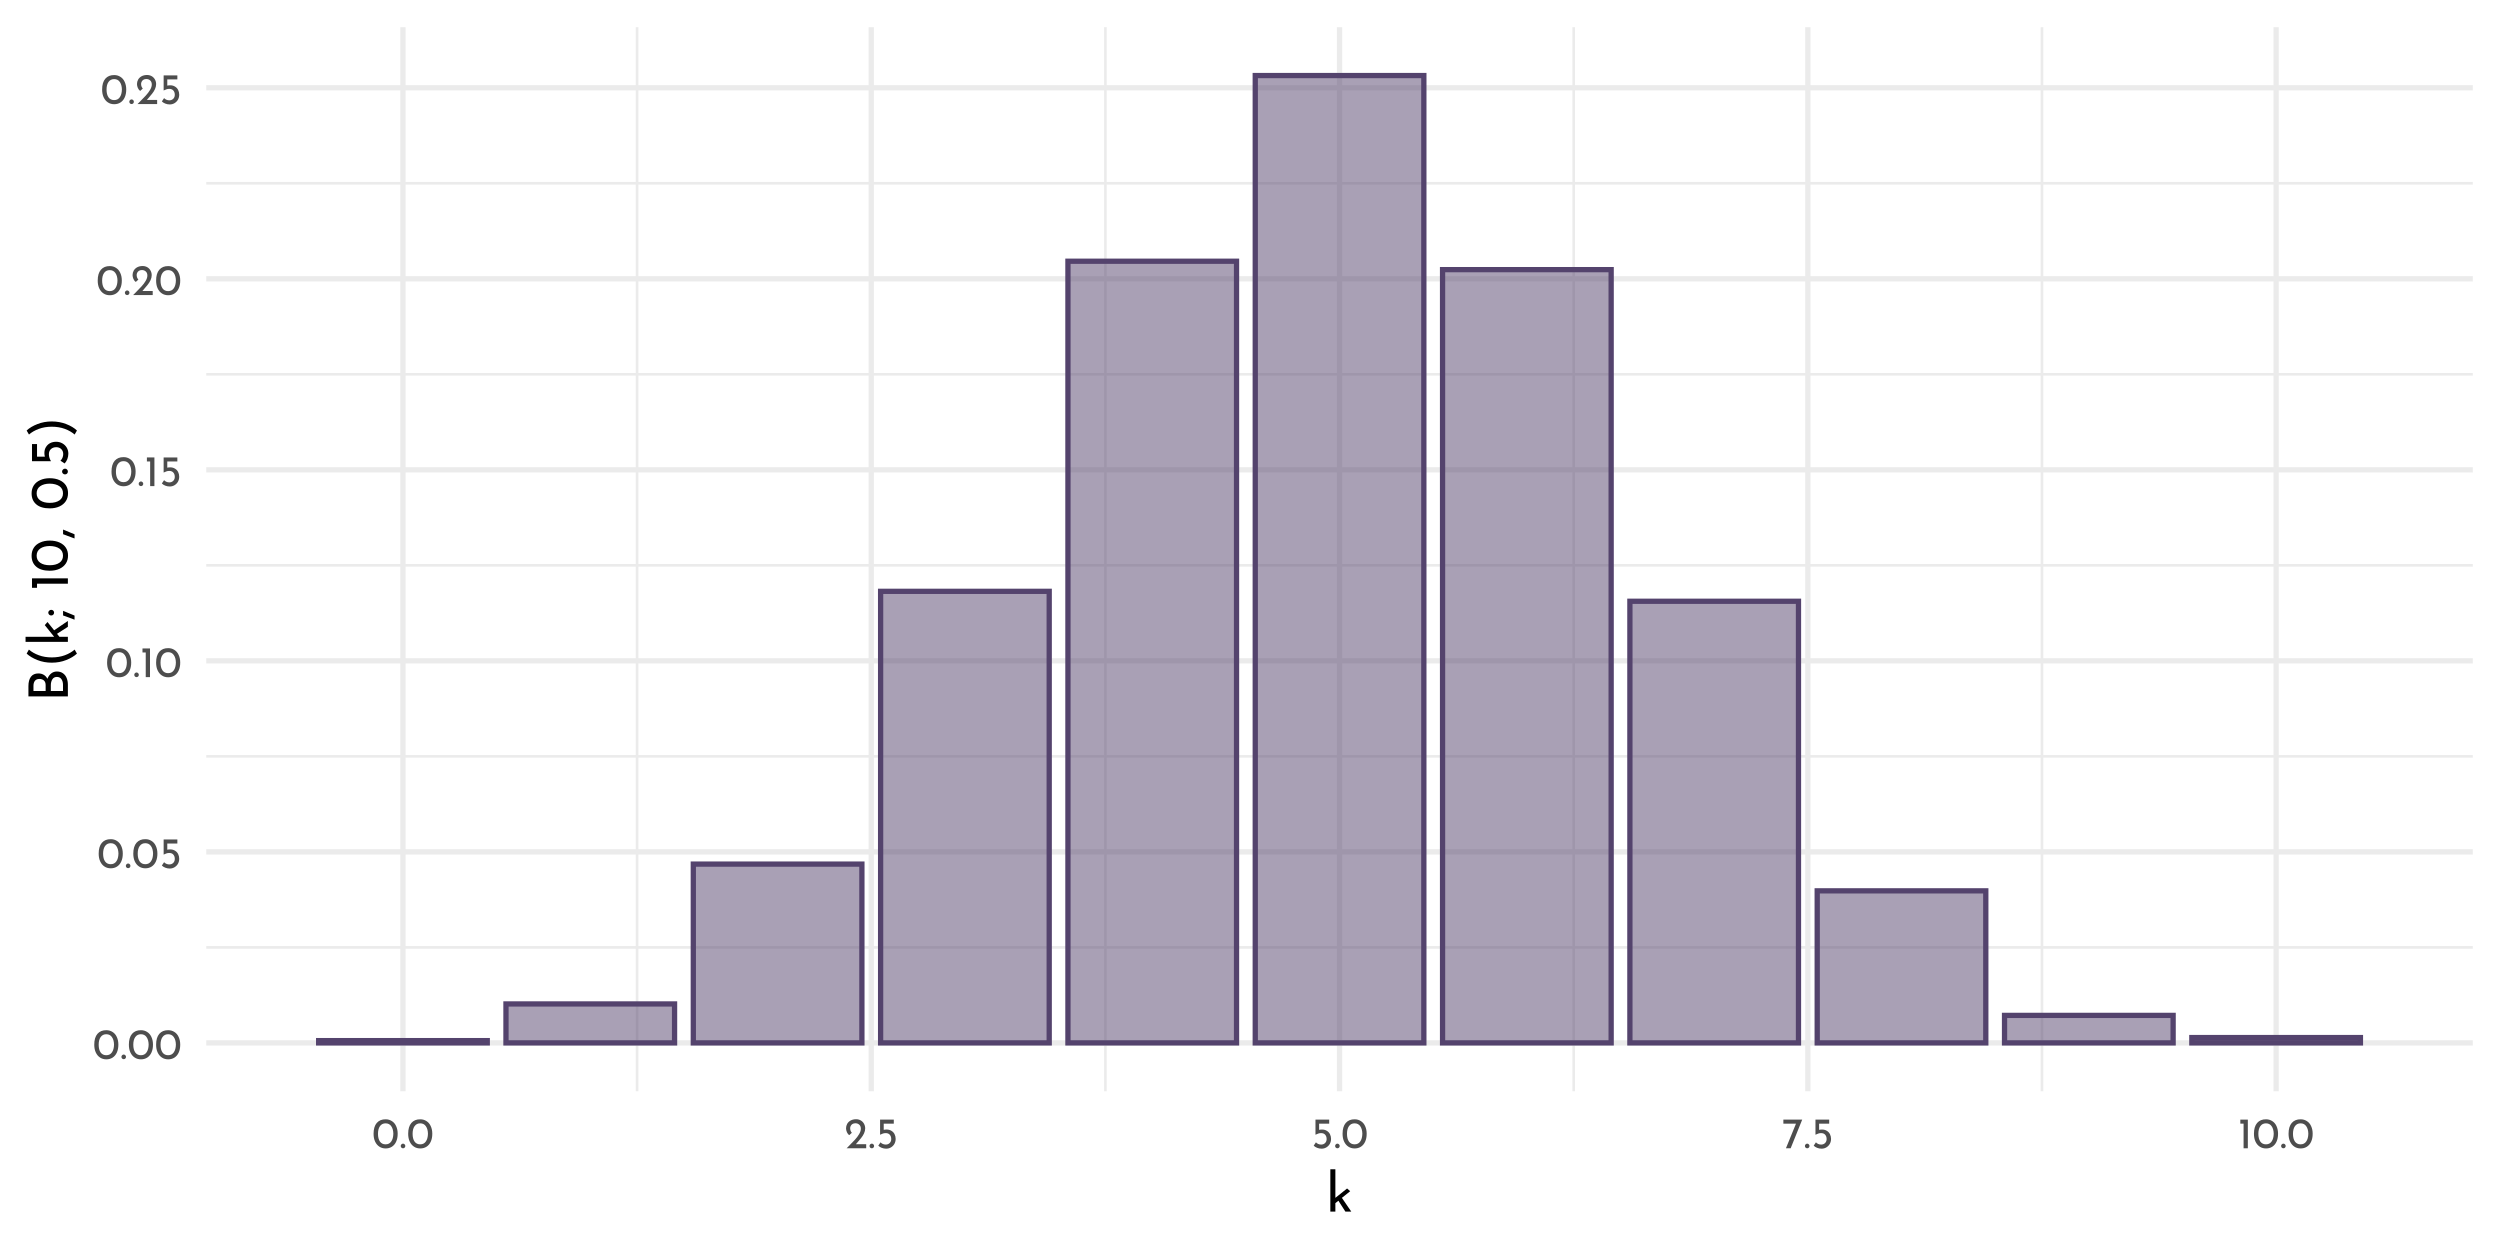
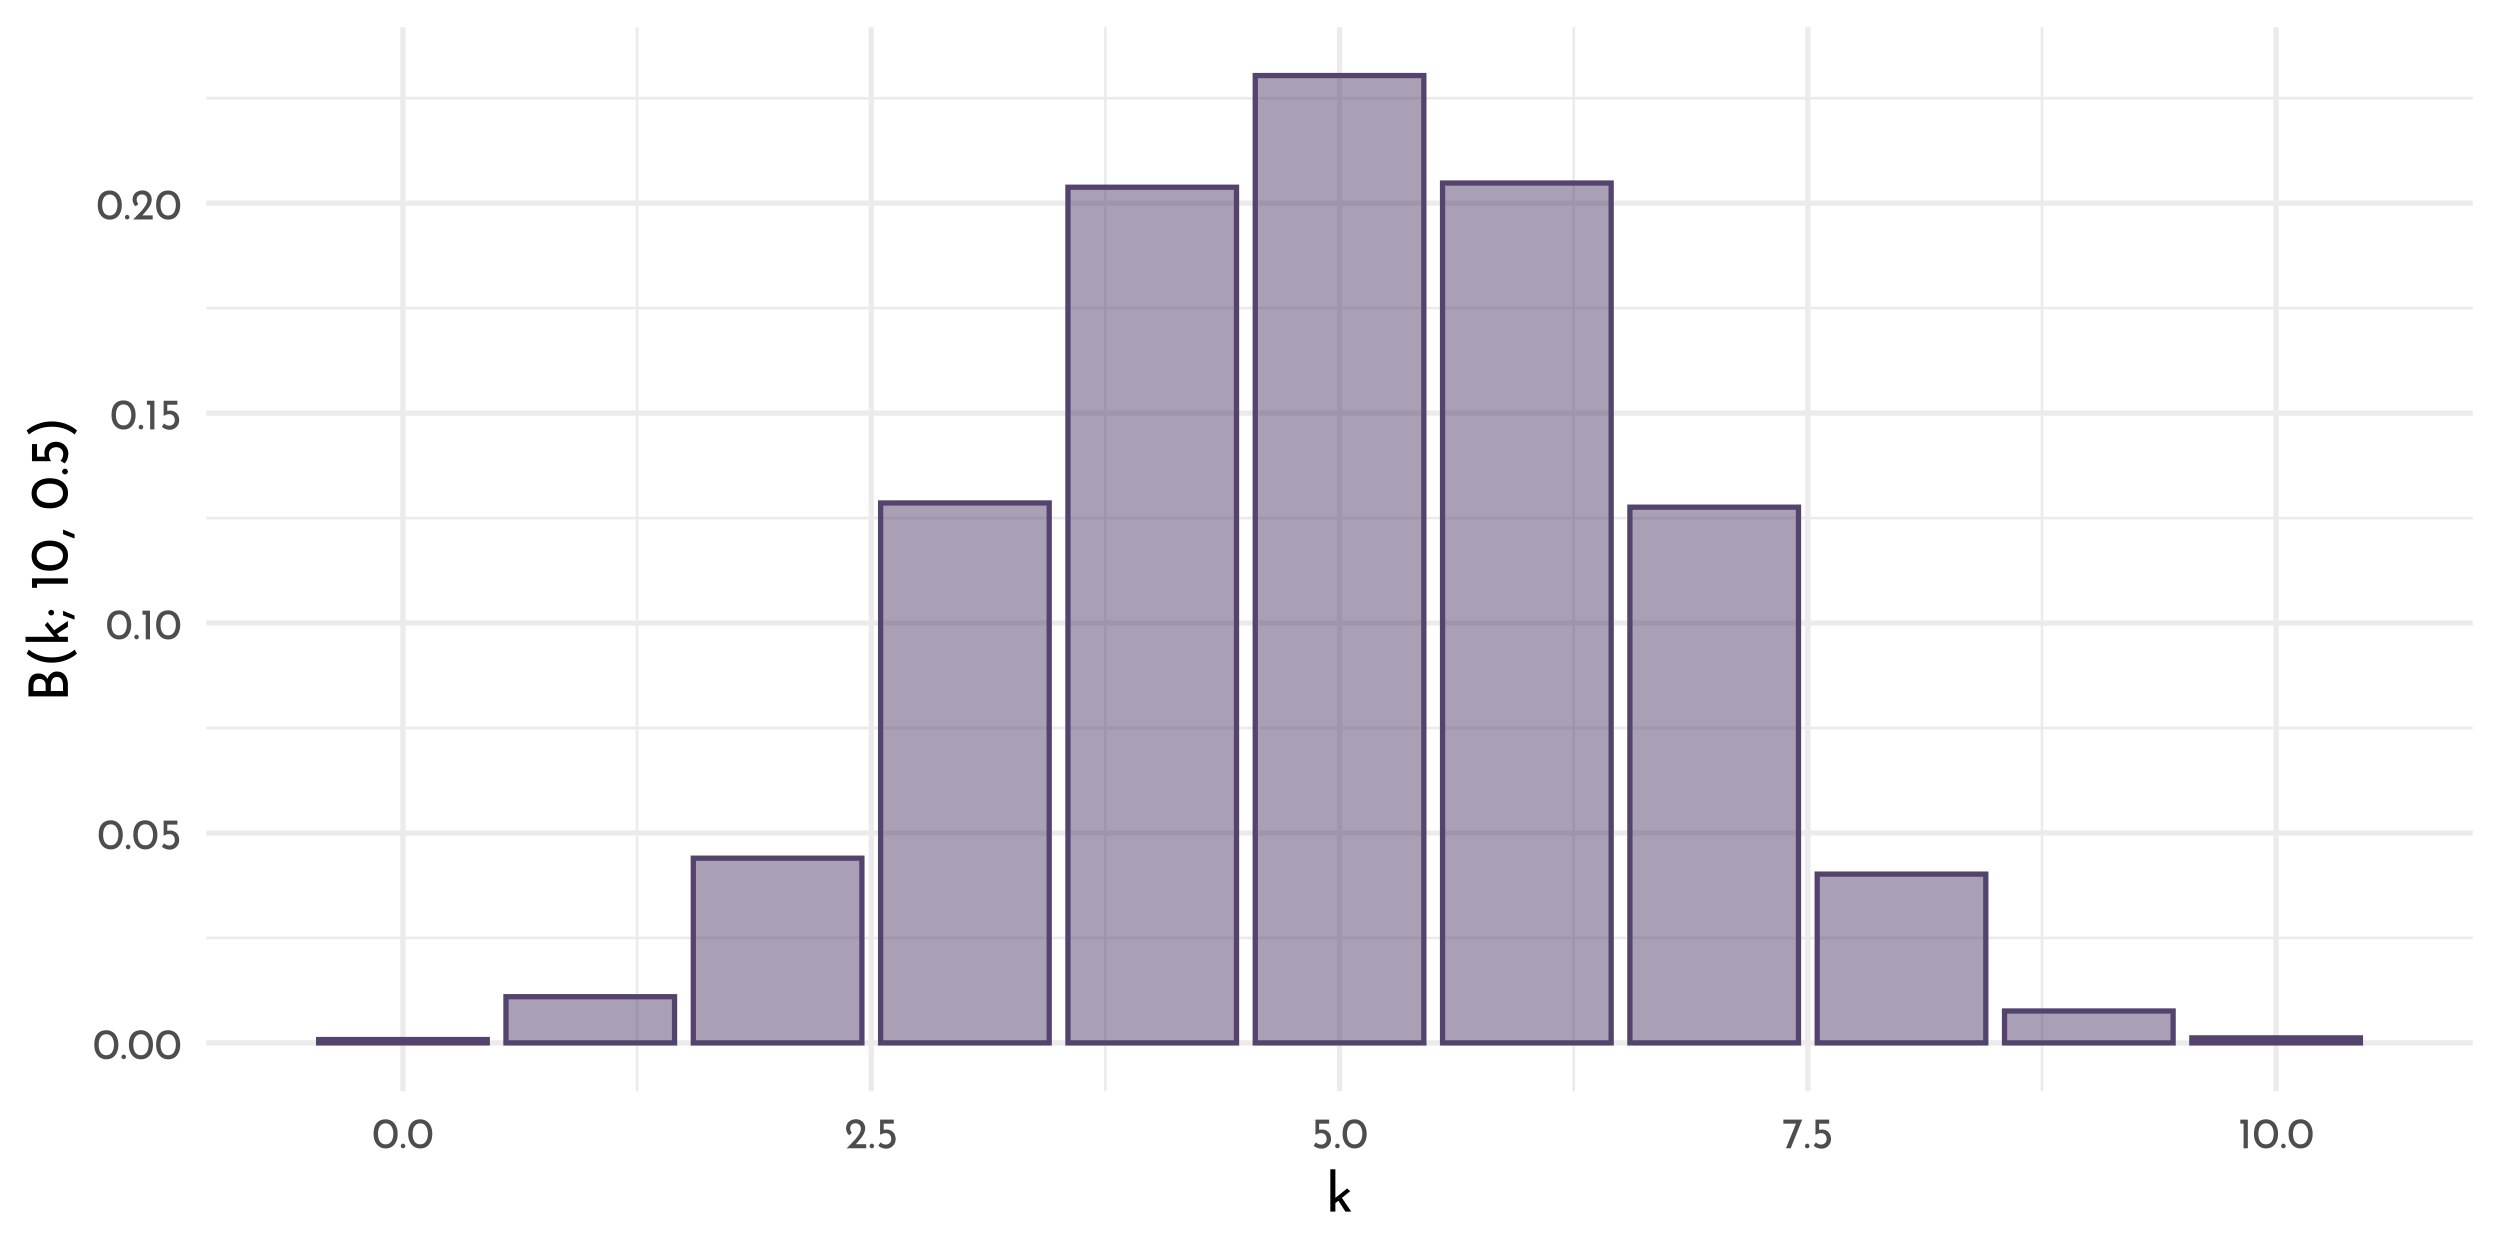
<svg xmlns="http://www.w3.org/2000/svg" xmlns:xlink="http://www.w3.org/1999/xlink" width="504pt" height="252pt" viewBox="0 0 504 252" version="1.1">
  <defs>
    <g>
      <symbol overflow="visible" id="glyph0-0">
        <path style="stroke:none;" d="" />
      </symbol>
      <symbol overflow="visible" id="glyph0-1">
        <path style="stroke:none;" d="M 2.75 0.031 C 2.27 0.031 1.848 -0.086 1.484 -0.328 C 1.117 -0.566 0.832 -0.906 0.625 -1.344 C 0.414 -1.789 0.312 -2.316 0.312 -2.922 C 0.312 -3.879 0.523 -4.609 0.953 -5.109 C 1.391 -5.609 1.988 -5.852 2.75 -5.844 C 3.219 -5.844 3.633 -5.723 4 -5.484 C 4.375 -5.254 4.66 -4.914 4.859 -4.469 C 5.066 -4.031 5.172 -3.516 5.172 -2.922 C 5.172 -2.305 5.066 -1.773 4.859 -1.328 C 4.66 -0.891 4.375 -0.551 4 -0.312 C 3.633 -0.082 3.219 0.031 2.75 0.031 Z M 2.734 -0.797 C 3.234 -0.797 3.613 -0.988 3.875 -1.375 C 4.145 -1.758 4.285 -2.281 4.297 -2.938 C 4.285 -3.57 4.145 -4.078 3.875 -4.453 C 3.613 -4.836 3.234 -5.031 2.734 -5.031 C 2.242 -5.031 1.863 -4.836 1.594 -4.453 C 1.332 -4.078 1.203 -3.566 1.203 -2.922 C 1.203 -2.266 1.332 -1.742 1.594 -1.359 C 1.863 -0.984 2.242 -0.797 2.734 -0.797 Z M 2.734 -0.797 " />
      </symbol>
      <symbol overflow="visible" id="glyph0-2">
        <path style="stroke:none;" d="M 0.297 -0.469 C 0.297 -0.594 0.344 -0.703 0.438 -0.797 C 0.531 -0.891 0.641 -0.938 0.766 -0.938 C 0.879 -0.938 0.984 -0.891 1.078 -0.797 C 1.172 -0.703 1.219 -0.594 1.219 -0.469 C 1.219 -0.332 1.172 -0.219 1.078 -0.125 C 0.984 -0.039 0.879 0 0.766 0 C 0.641 0 0.531 -0.039 0.438 -0.125 C 0.344 -0.219 0.297 -0.332 0.297 -0.469 Z M 0.297 -0.469 " />
      </symbol>
      <symbol overflow="visible" id="glyph0-3">
        <path style="stroke:none;" d="M 2.266 -3.781 C 2.641 -3.781 2.961 -3.691 3.234 -3.516 C 3.516 -3.348 3.723 -3.125 3.859 -2.844 C 4.004 -2.562 4.078 -2.242 4.078 -1.891 C 4.078 -1.523 3.992 -1.191 3.828 -0.891 C 3.66 -0.598 3.43 -0.363 3.141 -0.188 C 2.848 -0.008 2.52 0.078 2.156 0.078 C 1.852 0.078 1.555 0.02 1.266 -0.094 C 0.984 -0.207 0.754 -0.352 0.578 -0.531 L 1.031 -1.203 C 1.145 -1.066 1.297 -0.957 1.484 -0.875 C 1.68 -0.789 1.879 -0.75 2.078 -0.75 C 2.398 -0.75 2.664 -0.852 2.875 -1.062 C 3.082 -1.27 3.188 -1.535 3.188 -1.859 C 3.188 -2.223 3.086 -2.516 2.891 -2.734 C 2.703 -2.953 2.426 -3.062 2.062 -3.062 C 1.863 -3.062 1.676 -3.031 1.5 -2.969 C 1.32 -2.914 1.133 -2.836 0.938 -2.734 L 0.938 -5.781 L 3.703 -5.781 L 3.703 -4.969 L 1.672 -4.969 L 1.672 -3.719 C 1.859 -3.758 2.055 -3.781 2.266 -3.781 Z M 2.266 -3.781 " />
      </symbol>
      <symbol overflow="visible" id="glyph0-4">
        <path style="stroke:none;" d="M 1.984 -5.781 L 1.984 0 L 1.125 0 L 1.125 -4.969 L 0.469 -4.969 L 0.469 -5.781 Z M 1.984 -5.781 " />
      </symbol>
      <symbol overflow="visible" id="glyph0-5">
        <path style="stroke:none;" d="M 4.422 -0.828 L 4.422 0 L 0.469 0 L 0.766 -0.297 C 1.359 -0.891 1.82 -1.367 2.156 -1.734 C 2.5 -2.109 2.781 -2.484 3 -2.859 C 3.227 -3.242 3.344 -3.602 3.344 -3.938 C 3.344 -4.301 3.234 -4.578 3.016 -4.766 C 2.805 -4.953 2.551 -5.047 2.25 -5.047 C 2.008 -5.047 1.805 -4.992 1.641 -4.891 C 1.484 -4.785 1.367 -4.656 1.297 -4.5 C 1.223 -4.352 1.188 -4.207 1.188 -4.062 C 1.188 -3.688 1.301 -3.375 1.531 -3.125 L 1.016 -2.656 C 0.816 -2.77 0.656 -2.969 0.531 -3.25 C 0.414 -3.531 0.359 -3.789 0.359 -4.031 C 0.359 -4.352 0.438 -4.656 0.594 -4.938 C 0.758 -5.219 0.992 -5.441 1.297 -5.609 C 1.609 -5.773 1.973 -5.859 2.391 -5.859 C 2.742 -5.859 3.062 -5.773 3.344 -5.609 C 3.625 -5.441 3.836 -5.219 3.984 -4.938 C 4.141 -4.656 4.219 -4.348 4.219 -4.016 C 4.219 -3.68 4.141 -3.344 3.984 -3 C 3.828 -2.664 3.629 -2.352 3.391 -2.062 C 3.16 -1.77 2.852 -1.406 2.469 -0.969 L 2.344 -0.828 Z M 4.422 -0.828 " />
      </symbol>
      <symbol overflow="visible" id="glyph0-6">
        <path style="stroke:none;" d="M 4.062 -5.781 L 1.734 0 L 0.781 0 L 2.812 -4.969 L 0.266 -4.969 L 0.266 -5.781 Z M 4.062 -5.781 " />
      </symbol>
      <symbol overflow="visible" id="glyph1-0">
        <path style="stroke:none;" d="" />
      </symbol>
      <symbol overflow="visible" id="glyph1-1">
        <path style="stroke:none;" d="M 2.516 -2.188 L 1.906 -1.703 L 1.906 0 L 0.891 0 L 0.891 -8.531 L 1.906 -8.531 L 1.906 -2.766 L 4.266 -4.656 L 4.891 -4.109 L 3.219 -2.766 L 5.109 0 L 3.922 0 Z M 2.516 -2.188 " />
      </symbol>
      <symbol overflow="visible" id="glyph2-0">
        <path style="stroke:none;" d="" />
      </symbol>
      <symbol overflow="visible" id="glyph2-1">
        <path style="stroke:none;" d="M -4.125 -4.688 C -3.945 -5.145 -3.691 -5.504 -3.359 -5.766 C -3.035 -6.023 -2.66 -6.156 -2.234 -6.156 C -1.723 -6.156 -1.301 -6.031 -0.969 -5.781 C -0.633 -5.539 -0.391 -5.219 -0.234 -4.812 C -0.078 -4.414 0 -3.984 0 -3.516 L 0 -1.141 L -7.953 -1.141 L -7.953 -3.203 C -7.953 -4.016 -7.785 -4.645 -7.453 -5.094 C -7.117 -5.539 -6.617 -5.766 -5.953 -5.766 C -5.535 -5.766 -5.172 -5.672 -4.859 -5.484 C -4.547 -5.297 -4.301 -5.031 -4.125 -4.688 Z M -4.484 -2.219 L -4.484 -3.422 C -4.484 -3.828 -4.598 -4.133 -4.828 -4.344 C -5.066 -4.551 -5.367 -4.656 -5.734 -4.656 C -6.141 -4.656 -6.441 -4.531 -6.641 -4.281 C -6.836 -4.039 -6.938 -3.695 -6.938 -3.25 L -6.938 -2.219 Z M -0.984 -3.469 C -0.984 -3.926 -1.086 -4.305 -1.297 -4.609 C -1.504 -4.91 -1.812 -5.062 -2.219 -5.062 C -2.633 -5.062 -2.941 -4.895 -3.141 -4.562 C -3.336 -4.238 -3.438 -3.848 -3.438 -3.391 L -3.438 -2.219 L -0.984 -2.219 Z M -0.984 -3.469 " />
      </symbol>
      <symbol overflow="visible" id="glyph2-2">
        <path style="stroke:none;" d="M -3.25 -1.125 C -4.289 -1.125 -5.254 -1.301 -6.141 -1.656 C -7.035 -2.008 -7.758 -2.441 -8.312 -2.953 L -7.859 -3.766 C -7.316 -3.297 -6.648 -2.914 -5.859 -2.625 C -5.078 -2.332 -4.207 -2.188 -3.25 -2.188 C -2.281 -2.188 -1.398 -2.332 -0.609 -2.625 C 0.172 -2.914 0.828 -3.297 1.359 -3.766 L 1.828 -2.953 C 1.273 -2.441 0.551 -2.008 -0.344 -1.656 C -1.238 -1.301 -2.207 -1.125 -3.25 -1.125 Z M -3.25 -1.125 " />
      </symbol>
      <symbol overflow="visible" id="glyph2-3">
        <path style="stroke:none;" d="M -2.188 -2.516 L -1.703 -1.906 L 0 -1.906 L 0 -0.891 L -8.531 -0.891 L -8.531 -1.906 L -2.766 -1.906 L -4.656 -4.266 L -4.109 -4.891 L -2.766 -3.219 L 0 -5.109 L 0 -3.922 Z M -2.188 -2.516 " />
      </symbol>
      <symbol overflow="visible" id="glyph2-4">
        <path style="stroke:none;" d="M -3.359 -0.719 C -3.523 -0.719 -3.664 -0.773 -3.781 -0.891 C -3.895 -1.016 -3.953 -1.148 -3.953 -1.297 C -3.953 -1.43 -3.895 -1.555 -3.781 -1.672 C -3.664 -1.797 -3.523 -1.859 -3.359 -1.859 C -3.191 -1.859 -3.051 -1.801 -2.938 -1.688 C -2.832 -1.57 -2.781 -1.441 -2.781 -1.297 C -2.781 -1.141 -2.832 -1.004 -2.938 -0.891 C -3.051 -0.773 -3.191 -0.719 -3.359 -0.719 Z M 1.344 -0.703 L 1.344 0.125 C 0.664 -0.125 0.004 -0.367 -0.641 -0.609 L -0.969 -0.719 L -0.969 -1.656 Z M 1.344 -0.703 " />
      </symbol>
      <symbol overflow="visible" id="glyph2-5">
        <path style="stroke:none;" d="" />
      </symbol>
      <symbol overflow="visible" id="glyph2-6">
        <path style="stroke:none;" d="M -7.234 -2.484 L 0 -2.484 L 0 -1.406 L -6.219 -1.406 L -6.219 -0.578 L -7.234 -0.578 Z M -7.234 -2.484 " />
      </symbol>
      <symbol overflow="visible" id="glyph2-7">
        <path style="stroke:none;" d="M 0.031 -3.438 C 0.031 -2.844 -0.113 -2.316 -0.406 -1.859 C -0.707 -1.398 -1.133 -1.039 -1.688 -0.781 C -2.25 -0.52 -2.906 -0.391 -3.656 -0.391 C -4.844 -0.391 -5.75 -0.66 -6.375 -1.203 C -7.008 -1.742 -7.32 -2.488 -7.312 -3.438 C -7.312 -4.031 -7.164 -4.555 -6.875 -5.016 C -6.582 -5.473 -6.156 -5.828 -5.594 -6.078 C -5.039 -6.336 -4.395 -6.469 -3.656 -6.469 C -2.895 -6.469 -2.234 -6.336 -1.672 -6.078 C -1.117 -5.828 -0.691 -5.473 -0.391 -5.016 C -0.098 -4.555 0.039 -4.031 0.031 -3.438 Z M -0.984 -3.422 C -0.984 -4.047 -1.223 -4.523 -1.703 -4.859 C -2.191 -5.191 -2.848 -5.363 -3.672 -5.375 C -4.473 -5.363 -5.109 -5.191 -5.578 -4.859 C -6.055 -4.523 -6.297 -4.047 -6.297 -3.422 C -6.297 -2.805 -6.055 -2.332 -5.578 -2 C -5.098 -1.664 -4.457 -1.5 -3.656 -1.5 C -2.844 -1.5 -2.191 -1.664 -1.703 -2 C -1.223 -2.332 -0.984 -2.805 -0.984 -3.422 Z M -0.984 -3.422 " />
      </symbol>
      <symbol overflow="visible" id="glyph2-8">
        <path style="stroke:none;" d="M 0.578 -1.188 L 1.344 -0.875 L 1.344 -0.031 L 0.578 -0.312 C -0.316 -0.645 -0.832 -0.836 -0.969 -0.891 L -0.969 -1.828 Z M 0.578 -1.188 " />
      </symbol>
      <symbol overflow="visible" id="glyph2-9">
        <path style="stroke:none;" d="M -0.578 -0.375 C -0.742 -0.375 -0.883 -0.43 -1 -0.547 C -1.113 -0.66 -1.172 -0.797 -1.172 -0.953 C -1.172 -1.098 -1.113 -1.227 -1 -1.344 C -0.883 -1.469 -0.742 -1.531 -0.578 -1.531 C -0.41 -1.531 -0.27 -1.469 -0.156 -1.344 C -0.051 -1.227 0 -1.098 0 -0.953 C 0 -0.797 -0.051 -0.66 -0.156 -0.547 C -0.27 -0.43 -0.41 -0.375 -0.578 -0.375 Z M -0.578 -0.375 " />
      </symbol>
      <symbol overflow="visible" id="glyph2-10">
        <path style="stroke:none;" d="M -4.734 -2.828 C -4.734 -3.305 -4.625 -3.711 -4.406 -4.047 C -4.195 -4.391 -3.914 -4.648 -3.562 -4.828 C -3.207 -5.004 -2.805 -5.094 -2.359 -5.094 C -1.91 -5.094 -1.5 -4.988 -1.125 -4.781 C -0.75 -4.57 -0.453 -4.285 -0.234 -3.922 C -0.016 -3.555 0.094 -3.145 0.094 -2.688 C 0.094 -2.32 0.023 -1.957 -0.109 -1.594 C -0.254 -1.238 -0.438 -0.945 -0.656 -0.719 L -1.5 -1.281 C -1.332 -1.426 -1.195 -1.617 -1.094 -1.859 C -0.988 -2.109 -0.938 -2.359 -0.938 -2.609 C -0.938 -3.016 -1.066 -3.348 -1.328 -3.609 C -1.586 -3.867 -1.922 -4 -2.328 -4 C -2.773 -4 -3.133 -3.875 -3.406 -3.625 C -3.688 -3.375 -3.828 -3.023 -3.828 -2.578 C -3.828 -2.336 -3.789 -2.102 -3.719 -1.875 C -3.656 -1.656 -3.551 -1.422 -3.406 -1.172 L -7.234 -1.172 L -7.234 -4.625 L -6.219 -4.625 L -6.219 -2.094 L -4.641 -2.094 C -4.703 -2.32 -4.734 -2.566 -4.734 -2.828 Z M -4.734 -2.828 " />
      </symbol>
      <symbol overflow="visible" id="glyph2-11">
        <path style="stroke:none;" d="M -3.25 -3.438 C -2.207 -3.438 -1.234 -3.258 -0.328 -2.906 C 0.566 -2.562 1.285 -2.129 1.828 -1.609 L 1.359 -0.797 C 0.828 -1.266 0.172 -1.645 -0.609 -1.938 C -1.398 -2.227 -2.281 -2.375 -3.25 -2.375 C -4.207 -2.375 -5.078 -2.227 -5.859 -1.938 C -6.648 -1.645 -7.312 -1.266 -7.844 -0.797 L -8.312 -1.609 C -7.758 -2.129 -7.035 -2.562 -6.141 -2.906 C -5.254 -3.258 -4.289 -3.438 -3.25 -3.438 Z M -3.25 -3.438 " />
      </symbol>
    </g>
    <clipPath id="clip1">
-       <path d="M 41.582 190 L 498.52 190 L 498.52 192 L 41.582 192 Z M 41.582 190 " />
+       <path d="M 41.582 188 L 498.52 188 L 498.52 190 L 41.582 190 Z M 41.582 188 " />
    </clipPath>
    <clipPath id="clip2">
-       <path d="M 41.582 152 L 498.52 152 L 498.52 153 L 41.582 153 Z M 41.582 152 " />
+       <path d="M 41.582 146 L 498.52 146 L 498.52 148 L 41.582 148 Z M 41.582 146 " />
    </clipPath>
    <clipPath id="clip3">
-       <path d="M 41.582 113 L 498.52 113 L 498.52 115 L 41.582 115 Z M 41.582 113 " />
+       <path d="M 41.582 104 L 498.52 104 L 498.52 105 L 41.582 105 Z M 41.582 104 " />
    </clipPath>
    <clipPath id="clip4">
-       <path d="M 41.582 75 L 498.52 75 L 498.52 76 L 41.582 76 Z M 41.582 75 " />
+       <path d="M 41.582 61 L 498.52 61 L 498.52 63 L 41.582 63 Z M 41.582 61 " />
    </clipPath>
    <clipPath id="clip5">
-       <path d="M 41.582 36 L 498.52 36 L 498.52 38 L 41.582 38 Z M 41.582 36 " />
+       <path d="M 41.582 19 L 498.52 19 L 498.52 21 L 41.582 21 Z M 41.582 19 " />
    </clipPath>
    <clipPath id="clip6">
      <path d="M 128 5.48 L 129 5.48 L 129 220 L 128 220 Z M 128 5.48 " />
    </clipPath>
    <clipPath id="clip7">
      <path d="M 222 5.48 L 224 5.48 L 224 220 L 222 220 Z M 222 5.48 " />
    </clipPath>
    <clipPath id="clip8">
      <path d="M 316 5.48 L 318 5.48 L 318 220 L 316 220 Z M 316 5.48 " />
    </clipPath>
    <clipPath id="clip9">
      <path d="M 411 5.48 L 412 5.48 L 412 220 L 411 220 Z M 411 5.48 " />
    </clipPath>
    <clipPath id="clip10">
      <path d="M 41.582 209 L 498.52 209 L 498.52 211 L 41.582 211 Z M 41.582 209 " />
    </clipPath>
    <clipPath id="clip11">
-       <path d="M 41.582 171 L 498.52 171 L 498.52 173 L 41.582 173 Z M 41.582 171 " />
+       <path d="M 41.582 167 L 498.52 167 L 498.52 169 L 41.582 169 Z M 41.582 167 " />
    </clipPath>
    <clipPath id="clip12">
-       <path d="M 41.582 132 L 498.52 132 L 498.52 134 L 41.582 134 Z M 41.582 132 " />
+       <path d="M 41.582 125 L 498.52 125 L 498.52 127 L 41.582 127 Z M 41.582 125 " />
    </clipPath>
    <clipPath id="clip13">
-       <path d="M 41.582 94 L 498.52 94 L 498.52 96 L 41.582 96 Z M 41.582 94 " />
+       <path d="M 41.582 82 L 498.52 82 L 498.52 84 L 41.582 84 Z M 41.582 82 " />
    </clipPath>
    <clipPath id="clip14">
-       <path d="M 41.582 55 L 498.52 55 L 498.52 57 L 41.582 57 Z M 41.582 55 " />
+       <path d="M 41.582 40 L 498.52 40 L 498.52 42 L 41.582 42 Z M 41.582 40 " />
    </clipPath>
    <clipPath id="clip15">
-       <path d="M 41.582 17 L 498.52 17 L 498.52 19 L 41.582 19 Z M 41.582 17 " />
+       <path d="M 80 5.48 L 82 5.48 L 82 220 L 80 220 Z M 80 5.48 " />
    </clipPath>
    <clipPath id="clip16">
-       <path d="M 80 5.48 L 82 5.48 L 82 220 L 80 220 Z M 80 5.48 " />
+       <path d="M 175 5.48 L 177 5.48 L 177 220 L 175 220 Z M 175 5.48 " />
    </clipPath>
    <clipPath id="clip17">
-       <path d="M 175 5.48 L 177 5.48 L 177 220 L 175 220 Z M 175 5.48 " />
+       <path d="M 269 5.48 L 271 5.48 L 271 220 L 269 220 Z M 269 5.48 " />
    </clipPath>
    <clipPath id="clip18">
-       <path d="M 269 5.48 L 271 5.48 L 271 220 L 269 220 Z M 269 5.48 " />
+       <path d="M 363 5.48 L 365 5.48 L 365 220 L 363 220 Z M 363 5.48 " />
    </clipPath>
    <clipPath id="clip19">
-       <path d="M 363 5.48 L 365 5.48 L 365 220 L 363 220 Z M 363 5.48 " />
-     </clipPath>
-     <clipPath id="clip20">
      <path d="M 458 5.48 L 460 5.48 L 460 220 L 458 220 Z M 458 5.48 " />
    </clipPath>
  </defs>
  <g id="surface9">
    <rect x="0" y="0" width="504" height="252" style="fill:rgb(100%,100%,100%);fill-opacity:1;stroke:none;" />
    <g clip-path="url(#clip1)" clip-rule="nonzero">
-       <path style="fill:none;stroke-width:0.533;stroke-linecap:butt;stroke-linejoin:round;stroke:rgb(92.157%,92.157%,92.157%);stroke-opacity:1;stroke-miterlimit:10;" d="M 41.582 190.992 L 498.52 190.992 " />
+       <path style="fill:none;stroke-width:0.533;stroke-linecap:butt;stroke-linejoin:round;stroke:rgb(92.157%,92.157%,92.157%);stroke-opacity:1;stroke-miterlimit:10;" d="M 41.582 189.09 L 498.52 189.09 " />
    </g>
    <g clip-path="url(#clip2)" clip-rule="nonzero">
-       <path style="fill:none;stroke-width:0.533;stroke-linecap:butt;stroke-linejoin:round;stroke:rgb(92.157%,92.157%,92.157%);stroke-opacity:1;stroke-miterlimit:10;" d="M 41.582 152.484 L 498.52 152.484 " />
+       <path style="fill:none;stroke-width:0.533;stroke-linecap:butt;stroke-linejoin:round;stroke:rgb(92.157%,92.157%,92.157%);stroke-opacity:1;stroke-miterlimit:10;" d="M 41.582 146.766 L 498.52 146.766 " />
    </g>
    <g clip-path="url(#clip3)" clip-rule="nonzero">
-       <path style="fill:none;stroke-width:0.533;stroke-linecap:butt;stroke-linejoin:round;stroke:rgb(92.157%,92.157%,92.157%);stroke-opacity:1;stroke-miterlimit:10;" d="M 41.582 113.973 L 498.52 113.973 " />
+       <path style="fill:none;stroke-width:0.533;stroke-linecap:butt;stroke-linejoin:round;stroke:rgb(92.157%,92.157%,92.157%);stroke-opacity:1;stroke-miterlimit:10;" d="M 41.582 104.445 L 498.52 104.445 " />
    </g>
    <g clip-path="url(#clip4)" clip-rule="nonzero">
-       <path style="fill:none;stroke-width:0.533;stroke-linecap:butt;stroke-linejoin:round;stroke:rgb(92.157%,92.157%,92.157%);stroke-opacity:1;stroke-miterlimit:10;" d="M 41.582 75.461 L 498.52 75.461 " />
+       <path style="fill:none;stroke-width:0.533;stroke-linecap:butt;stroke-linejoin:round;stroke:rgb(92.157%,92.157%,92.157%);stroke-opacity:1;stroke-miterlimit:10;" d="M 41.582 62.121 L 498.52 62.121 " />
    </g>
    <g clip-path="url(#clip5)" clip-rule="nonzero">
-       <path style="fill:none;stroke-width:0.533;stroke-linecap:butt;stroke-linejoin:round;stroke:rgb(92.157%,92.157%,92.157%);stroke-opacity:1;stroke-miterlimit:10;" d="M 41.582 36.949 L 498.52 36.949 " />
+       <path style="fill:none;stroke-width:0.533;stroke-linecap:butt;stroke-linejoin:round;stroke:rgb(92.157%,92.157%,92.157%);stroke-opacity:1;stroke-miterlimit:10;" d="M 41.582 19.801 L 498.52 19.801 " />
    </g>
    <g clip-path="url(#clip6)" clip-rule="nonzero">
      <path style="fill:none;stroke-width:0.533;stroke-linecap:butt;stroke-linejoin:round;stroke:rgb(92.157%,92.157%,92.157%);stroke-opacity:1;stroke-miterlimit:10;" d="M 128.438 220 L 128.438 5.48 " />
    </g>
    <g clip-path="url(#clip7)" clip-rule="nonzero">
      <path style="fill:none;stroke-width:0.533;stroke-linecap:butt;stroke-linejoin:round;stroke:rgb(92.157%,92.157%,92.157%);stroke-opacity:1;stroke-miterlimit:10;" d="M 222.848 220 L 222.848 5.48 " />
    </g>
    <g clip-path="url(#clip8)" clip-rule="nonzero">
      <path style="fill:none;stroke-width:0.533;stroke-linecap:butt;stroke-linejoin:round;stroke:rgb(92.157%,92.157%,92.157%);stroke-opacity:1;stroke-miterlimit:10;" d="M 317.258 220 L 317.258 5.48 " />
    </g>
    <g clip-path="url(#clip9)" clip-rule="nonzero">
      <path style="fill:none;stroke-width:0.533;stroke-linecap:butt;stroke-linejoin:round;stroke:rgb(92.157%,92.157%,92.157%);stroke-opacity:1;stroke-miterlimit:10;" d="M 411.664 220 L 411.664 5.48 " />
    </g>
    <g clip-path="url(#clip10)" clip-rule="nonzero">
      <path style="fill:none;stroke-width:1.067;stroke-linecap:butt;stroke-linejoin:round;stroke:rgb(92.157%,92.157%,92.157%);stroke-opacity:1;stroke-miterlimit:10;" d="M 41.582 210.25 L 498.52 210.25 " />
    </g>
    <g clip-path="url(#clip11)" clip-rule="nonzero">
-       <path style="fill:none;stroke-width:1.067;stroke-linecap:butt;stroke-linejoin:round;stroke:rgb(92.157%,92.157%,92.157%);stroke-opacity:1;stroke-miterlimit:10;" d="M 41.582 171.738 L 498.52 171.738 " />
+       <path style="fill:none;stroke-width:1.067;stroke-linecap:butt;stroke-linejoin:round;stroke:rgb(92.157%,92.157%,92.157%);stroke-opacity:1;stroke-miterlimit:10;" d="M 41.582 167.926 L 498.52 167.926 " />
    </g>
    <g clip-path="url(#clip12)" clip-rule="nonzero">
-       <path style="fill:none;stroke-width:1.067;stroke-linecap:butt;stroke-linejoin:round;stroke:rgb(92.157%,92.157%,92.157%);stroke-opacity:1;stroke-miterlimit:10;" d="M 41.582 133.227 L 498.52 133.227 " />
+       <path style="fill:none;stroke-width:1.067;stroke-linecap:butt;stroke-linejoin:round;stroke:rgb(92.157%,92.157%,92.157%);stroke-opacity:1;stroke-miterlimit:10;" d="M 41.582 125.605 L 498.52 125.605 " />
    </g>
    <g clip-path="url(#clip13)" clip-rule="nonzero">
-       <path style="fill:none;stroke-width:1.067;stroke-linecap:butt;stroke-linejoin:round;stroke:rgb(92.157%,92.157%,92.157%);stroke-opacity:1;stroke-miterlimit:10;" d="M 41.582 94.715 L 498.52 94.715 " />
+       <path style="fill:none;stroke-width:1.067;stroke-linecap:butt;stroke-linejoin:round;stroke:rgb(92.157%,92.157%,92.157%);stroke-opacity:1;stroke-miterlimit:10;" d="M 41.582 83.285 L 498.52 83.285 " />
    </g>
    <g clip-path="url(#clip14)" clip-rule="nonzero">
-       <path style="fill:none;stroke-width:1.067;stroke-linecap:butt;stroke-linejoin:round;stroke:rgb(92.157%,92.157%,92.157%);stroke-opacity:1;stroke-miterlimit:10;" d="M 41.582 56.207 L 498.52 56.207 " />
+       <path style="fill:none;stroke-width:1.067;stroke-linecap:butt;stroke-linejoin:round;stroke:rgb(92.157%,92.157%,92.157%);stroke-opacity:1;stroke-miterlimit:10;" d="M 41.582 40.961 L 498.52 40.961 " />
    </g>
    <g clip-path="url(#clip15)" clip-rule="nonzero">
-       <path style="fill:none;stroke-width:1.067;stroke-linecap:butt;stroke-linejoin:round;stroke:rgb(92.157%,92.157%,92.157%);stroke-opacity:1;stroke-miterlimit:10;" d="M 41.582 17.695 L 498.52 17.695 " />
+       <path style="fill:none;stroke-width:1.067;stroke-linecap:butt;stroke-linejoin:round;stroke:rgb(92.157%,92.157%,92.157%);stroke-opacity:1;stroke-miterlimit:10;" d="M 81.234 220 L 81.234 5.48 " />
    </g>
    <g clip-path="url(#clip16)" clip-rule="nonzero">
-       <path style="fill:none;stroke-width:1.067;stroke-linecap:butt;stroke-linejoin:round;stroke:rgb(92.157%,92.157%,92.157%);stroke-opacity:1;stroke-miterlimit:10;" d="M 81.234 220 L 81.234 5.48 " />
+       <path style="fill:none;stroke-width:1.067;stroke-linecap:butt;stroke-linejoin:round;stroke:rgb(92.157%,92.157%,92.157%);stroke-opacity:1;stroke-miterlimit:10;" d="M 175.645 220 L 175.645 5.48 " />
    </g>
    <g clip-path="url(#clip17)" clip-rule="nonzero">
-       <path style="fill:none;stroke-width:1.067;stroke-linecap:butt;stroke-linejoin:round;stroke:rgb(92.157%,92.157%,92.157%);stroke-opacity:1;stroke-miterlimit:10;" d="M 175.645 220 L 175.645 5.48 " />
+       <path style="fill:none;stroke-width:1.067;stroke-linecap:butt;stroke-linejoin:round;stroke:rgb(92.157%,92.157%,92.157%);stroke-opacity:1;stroke-miterlimit:10;" d="M 270.051 220 L 270.051 5.48 " />
    </g>
    <g clip-path="url(#clip18)" clip-rule="nonzero">
-       <path style="fill:none;stroke-width:1.067;stroke-linecap:butt;stroke-linejoin:round;stroke:rgb(92.157%,92.157%,92.157%);stroke-opacity:1;stroke-miterlimit:10;" d="M 270.051 220 L 270.051 5.48 " />
+       <path style="fill:none;stroke-width:1.067;stroke-linecap:butt;stroke-linejoin:round;stroke:rgb(92.157%,92.157%,92.157%);stroke-opacity:1;stroke-miterlimit:10;" d="M 364.461 220 L 364.461 5.48 " />
    </g>
    <g clip-path="url(#clip19)" clip-rule="nonzero">
-       <path style="fill:none;stroke-width:1.067;stroke-linecap:butt;stroke-linejoin:round;stroke:rgb(92.157%,92.157%,92.157%);stroke-opacity:1;stroke-miterlimit:10;" d="M 364.461 220 L 364.461 5.48 " />
-     </g>
-     <g clip-path="url(#clip20)" clip-rule="nonzero">
      <path style="fill:none;stroke-width:1.067;stroke-linecap:butt;stroke-linejoin:round;stroke:rgb(92.157%,92.157%,92.157%);stroke-opacity:1;stroke-miterlimit:10;" d="M 458.867 220 L 458.867 5.48 " />
    </g>
-     <path style="fill-rule:nonzero;fill:rgb(32.941%,26.275%,42.745%);fill-opacity:0.502;stroke-width:1.067;stroke-linecap:square;stroke-linejoin:miter;stroke:rgb(32.941%,26.275%,42.745%);stroke-opacity:1;stroke-miterlimit:10;" d="M 64.242 210.25 L 98.23 210.25 L 98.23 209.789 L 64.242 209.789 Z M 64.242 210.25 " />
-     <path style="fill-rule:nonzero;fill:rgb(32.941%,26.275%,42.745%);fill-opacity:0.502;stroke-width:1.067;stroke-linecap:square;stroke-linejoin:miter;stroke:rgb(32.941%,26.275%,42.745%);stroke-opacity:1;stroke-miterlimit:10;" d="M 102.004 210.25 L 135.992 210.25 L 135.992 202.395 L 102.004 202.395 Z M 102.004 210.25 " />
-     <path style="fill-rule:nonzero;fill:rgb(32.941%,26.275%,42.745%);fill-opacity:0.502;stroke-width:1.067;stroke-linecap:square;stroke-linejoin:miter;stroke:rgb(32.941%,26.275%,42.745%);stroke-opacity:1;stroke-miterlimit:10;" d="M 139.77 210.25 L 173.758 210.25 L 173.758 174.203 L 139.77 174.203 Z M 139.77 210.25 " />
-     <path style="fill-rule:nonzero;fill:rgb(32.941%,26.275%,42.745%);fill-opacity:0.502;stroke-width:1.067;stroke-linecap:square;stroke-linejoin:miter;stroke:rgb(32.941%,26.275%,42.745%);stroke-opacity:1;stroke-miterlimit:10;" d="M 177.531 210.25 L 211.52 210.25 L 211.52 119.211 L 177.531 119.211 Z M 177.531 210.25 " />
-     <path style="fill-rule:nonzero;fill:rgb(32.941%,26.275%,42.745%);fill-opacity:0.502;stroke-width:1.067;stroke-linecap:square;stroke-linejoin:miter;stroke:rgb(32.941%,26.275%,42.745%);stroke-opacity:1;stroke-miterlimit:10;" d="M 215.297 210.25 L 249.285 210.25 L 249.285 52.664 L 215.297 52.664 Z M 215.297 210.25 " />
+     <path style="fill-rule:nonzero;fill:rgb(32.941%,26.275%,42.745%);fill-opacity:0.502;stroke-width:1.067;stroke-linecap:square;stroke-linejoin:miter;stroke:rgb(32.941%,26.275%,42.745%);stroke-opacity:1;stroke-miterlimit:10;" d="M 64.242 210.25 L 98.23 210.25 L 98.23 209.574 L 64.242 209.574 Z M 64.242 210.25 " />
+     <path style="fill-rule:nonzero;fill:rgb(32.941%,26.275%,42.745%);fill-opacity:0.502;stroke-width:1.067;stroke-linecap:square;stroke-linejoin:miter;stroke:rgb(32.941%,26.275%,42.745%);stroke-opacity:1;stroke-miterlimit:10;" d="M 102.004 210.25 L 135.992 210.25 L 135.992 200.938 L 102.004 200.938 Z M 102.004 210.25 " />
+     <path style="fill-rule:nonzero;fill:rgb(32.941%,26.275%,42.745%);fill-opacity:0.502;stroke-width:1.067;stroke-linecap:square;stroke-linejoin:miter;stroke:rgb(32.941%,26.275%,42.745%);stroke-opacity:1;stroke-miterlimit:10;" d="M 139.77 210.25 L 173.758 210.25 L 173.758 173.008 L 139.77 173.008 Z M 139.77 210.25 " />
+     <path style="fill-rule:nonzero;fill:rgb(32.941%,26.275%,42.745%);fill-opacity:0.502;stroke-width:1.067;stroke-linecap:square;stroke-linejoin:miter;stroke:rgb(32.941%,26.275%,42.745%);stroke-opacity:1;stroke-miterlimit:10;" d="M 177.531 210.25 L 211.52 210.25 L 211.52 101.398 L 177.531 101.398 Z M 177.531 210.25 " />
+     <path style="fill-rule:nonzero;fill:rgb(32.941%,26.275%,42.745%);fill-opacity:0.502;stroke-width:1.067;stroke-linecap:square;stroke-linejoin:miter;stroke:rgb(32.941%,26.275%,42.745%);stroke-opacity:1;stroke-miterlimit:10;" d="M 215.297 210.25 L 249.285 210.25 L 249.285 37.746 L 215.297 37.746 Z M 215.297 210.25 " />
    <path style="fill-rule:nonzero;fill:rgb(32.941%,26.275%,42.745%);fill-opacity:0.502;stroke-width:1.067;stroke-linecap:square;stroke-linejoin:miter;stroke:rgb(32.941%,26.275%,42.745%);stroke-opacity:1;stroke-miterlimit:10;" d="M 253.059 210.25 L 287.047 210.25 L 287.047 15.23 L 253.059 15.23 Z M 253.059 210.25 " />
-     <path style="fill-rule:nonzero;fill:rgb(32.941%,26.275%,42.745%);fill-opacity:0.502;stroke-width:1.067;stroke-linecap:square;stroke-linejoin:miter;stroke:rgb(32.941%,26.275%,42.745%);stroke-opacity:1;stroke-miterlimit:10;" d="M 290.82 210.25 L 324.809 210.25 L 324.809 54.359 L 290.82 54.359 Z M 290.82 210.25 " />
-     <path style="fill-rule:nonzero;fill:rgb(32.941%,26.275%,42.745%);fill-opacity:0.502;stroke-width:1.067;stroke-linecap:square;stroke-linejoin:miter;stroke:rgb(32.941%,26.275%,42.745%);stroke-opacity:1;stroke-miterlimit:10;" d="M 328.586 210.25 L 362.574 210.25 L 362.574 121.215 L 328.586 121.215 Z M 328.586 210.25 " />
-     <path style="fill-rule:nonzero;fill:rgb(32.941%,26.275%,42.745%);fill-opacity:0.502;stroke-width:1.067;stroke-linecap:square;stroke-linejoin:miter;stroke:rgb(32.941%,26.275%,42.745%);stroke-opacity:1;stroke-miterlimit:10;" d="M 366.348 210.25 L 400.336 210.25 L 400.336 179.594 L 366.348 179.594 Z M 366.348 210.25 " />
-     <path style="fill-rule:nonzero;fill:rgb(32.941%,26.275%,42.745%);fill-opacity:0.502;stroke-width:1.067;stroke-linecap:square;stroke-linejoin:miter;stroke:rgb(32.941%,26.275%,42.745%);stroke-opacity:1;stroke-miterlimit:10;" d="M 404.113 210.25 L 438.102 210.25 L 438.102 204.703 L 404.113 204.703 Z M 404.113 210.25 " />
-     <path style="fill-rule:nonzero;fill:rgb(32.941%,26.275%,42.745%);fill-opacity:0.502;stroke-width:1.067;stroke-linecap:square;stroke-linejoin:miter;stroke:rgb(32.941%,26.275%,42.745%);stroke-opacity:1;stroke-miterlimit:10;" d="M 441.875 210.25 L 475.863 210.25 L 475.863 209.172 L 441.875 209.172 Z M 441.875 210.25 " />
+     <path style="fill-rule:nonzero;fill:rgb(32.941%,26.275%,42.745%);fill-opacity:0.502;stroke-width:1.067;stroke-linecap:square;stroke-linejoin:miter;stroke:rgb(32.941%,26.275%,42.745%);stroke-opacity:1;stroke-miterlimit:10;" d="M 290.82 210.25 L 324.809 210.25 L 324.809 36.898 L 290.82 36.898 Z M 290.82 210.25 " />
+     <path style="fill-rule:nonzero;fill:rgb(32.941%,26.275%,42.745%);fill-opacity:0.502;stroke-width:1.067;stroke-linecap:square;stroke-linejoin:miter;stroke:rgb(32.941%,26.275%,42.745%);stroke-opacity:1;stroke-miterlimit:10;" d="M 328.586 210.25 L 362.574 210.25 L 362.574 102.246 L 328.586 102.246 Z M 328.586 210.25 " />
+     <path style="fill-rule:nonzero;fill:rgb(32.941%,26.275%,42.745%);fill-opacity:0.502;stroke-width:1.067;stroke-linecap:square;stroke-linejoin:miter;stroke:rgb(32.941%,26.275%,42.745%);stroke-opacity:1;stroke-miterlimit:10;" d="M 366.348 210.25 L 400.336 210.25 L 400.336 176.223 L 366.348 176.223 Z M 366.348 210.25 " />
+     <path style="fill-rule:nonzero;fill:rgb(32.941%,26.275%,42.745%);fill-opacity:0.502;stroke-width:1.067;stroke-linecap:square;stroke-linejoin:miter;stroke:rgb(32.941%,26.275%,42.745%);stroke-opacity:1;stroke-miterlimit:10;" d="M 404.113 210.25 L 438.102 210.25 L 438.102 203.816 L 404.113 203.816 Z M 404.113 210.25 " />
+     <path style="fill-rule:nonzero;fill:rgb(32.941%,26.275%,42.745%);fill-opacity:0.502;stroke-width:1.067;stroke-linecap:square;stroke-linejoin:miter;stroke:rgb(32.941%,26.275%,42.745%);stroke-opacity:1;stroke-miterlimit:10;" d="M 441.875 210.25 L 475.863 210.25 L 475.863 209.234 L 441.875 209.234 Z M 441.875 210.25 " />
    <g style="fill:rgb(30.196%,30.196%,30.196%);fill-opacity:1;">
      <use xlink:href="#glyph0-1" x="18.691" y="213.531" />
      <use xlink:href="#glyph0-2" x="24.183" y="213.531" />
      <use xlink:href="#glyph0-1" x="25.67" y="213.531" />
      <use xlink:href="#glyph0-1" x="31.161" y="213.531" />
    </g>
    <g style="fill:rgb(30.196%,30.196%,30.196%);fill-opacity:1;">
-       <use xlink:href="#glyph0-1" x="19.582" y="175.02" />
-       <use xlink:href="#glyph0-2" x="25.073" y="175.02" />
-       <use xlink:href="#glyph0-1" x="26.56" y="175.02" />
-       <use xlink:href="#glyph0-3" x="32.052" y="175.02" />
-     </g>
-     <g style="fill:rgb(30.196%,30.196%,30.196%);fill-opacity:1;">
-       <use xlink:href="#glyph0-1" x="21.277" y="136.508" />
-       <use xlink:href="#glyph0-2" x="26.769" y="136.508" />
-       <use xlink:href="#glyph0-4" x="28.256" y="136.508" />
-       <use xlink:href="#glyph0-1" x="31.16" y="136.508" />
-     </g>
-     <g style="fill:rgb(30.196%,30.196%,30.196%);fill-opacity:1;">
-       <use xlink:href="#glyph0-1" x="22.168" y="98" />
-       <use xlink:href="#glyph0-2" x="27.659" y="98" />
-       <use xlink:href="#glyph0-4" x="29.146" y="98" />
-       <use xlink:href="#glyph0-3" x="32.05" y="98" />
-     </g>
-     <g style="fill:rgb(30.196%,30.196%,30.196%);fill-opacity:1;">
-       <use xlink:href="#glyph0-1" x="19.387" y="59.488" />
-       <use xlink:href="#glyph0-2" x="24.878" y="59.488" />
-       <use xlink:href="#glyph0-5" x="26.365" y="59.488" />
-       <use xlink:href="#glyph0-1" x="31.161" y="59.488" />
-     </g>
-     <g style="fill:rgb(30.196%,30.196%,30.196%);fill-opacity:1;">
-       <use xlink:href="#glyph0-1" x="20.277" y="20.977" />
-       <use xlink:href="#glyph0-2" x="25.769" y="20.977" />
-       <use xlink:href="#glyph0-5" x="27.256" y="20.977" />
-       <use xlink:href="#glyph0-3" x="32.052" y="20.977" />
+       <use xlink:href="#glyph0-1" x="19.582" y="171.211" />
+       <use xlink:href="#glyph0-2" x="25.073" y="171.211" />
+       <use xlink:href="#glyph0-1" x="26.56" y="171.211" />
+       <use xlink:href="#glyph0-3" x="32.052" y="171.211" />
+     </g>
+     <g style="fill:rgb(30.196%,30.196%,30.196%);fill-opacity:1;">
+       <use xlink:href="#glyph0-1" x="21.277" y="128.887" />
+       <use xlink:href="#glyph0-2" x="26.769" y="128.887" />
+       <use xlink:href="#glyph0-4" x="28.256" y="128.887" />
+       <use xlink:href="#glyph0-1" x="31.16" y="128.887" />
+     </g>
+     <g style="fill:rgb(30.196%,30.196%,30.196%);fill-opacity:1;">
+       <use xlink:href="#glyph0-1" x="22.168" y="86.566" />
+       <use xlink:href="#glyph0-2" x="27.659" y="86.566" />
+       <use xlink:href="#glyph0-4" x="29.146" y="86.566" />
+       <use xlink:href="#glyph0-3" x="32.05" y="86.566" />
+     </g>
+     <g style="fill:rgb(30.196%,30.196%,30.196%);fill-opacity:1;">
+       <use xlink:href="#glyph0-1" x="19.387" y="44.246" />
+       <use xlink:href="#glyph0-2" x="24.878" y="44.246" />
+       <use xlink:href="#glyph0-5" x="26.365" y="44.246" />
+       <use xlink:href="#glyph0-1" x="31.161" y="44.246" />
    </g>
    <g style="fill:rgb(30.196%,30.196%,30.196%);fill-opacity:1;">
      <use xlink:href="#glyph0-1" x="75" y="231.496" />
      <use xlink:href="#glyph0-2" x="80.491" y="231.496" />
      <use xlink:href="#glyph0-1" x="81.978" y="231.496" />
    </g>
    <g style="fill:rgb(30.196%,30.196%,30.196%);fill-opacity:1;">
      <use xlink:href="#glyph0-5" x="170.203" y="231.496" />
      <use xlink:href="#glyph0-2" x="174.999" y="231.496" />
      <use xlink:href="#glyph0-3" x="176.486" y="231.496" />
    </g>
    <g style="fill:rgb(30.196%,30.196%,30.196%);fill-opacity:1;">
      <use xlink:href="#glyph0-3" x="264.262" y="231.496" />
      <use xlink:href="#glyph0-2" x="268.864" y="231.496" />
      <use xlink:href="#glyph0-1" x="270.351" y="231.496" />
    </g>
    <g style="fill:rgb(30.196%,30.196%,30.196%);fill-opacity:1;">
      <use xlink:href="#glyph0-6" x="359.262" y="231.496" />
      <use xlink:href="#glyph0-2" x="363.574" y="231.496" />
      <use xlink:href="#glyph0-3" x="365.061" y="231.496" />
    </g>
    <g style="fill:rgb(30.196%,30.196%,30.196%);fill-opacity:1;">
      <use xlink:href="#glyph0-4" x="451.18" y="231.496" />
      <use xlink:href="#glyph0-1" x="454.084" y="231.496" />
      <use xlink:href="#glyph0-2" x="459.575" y="231.496" />
      <use xlink:href="#glyph0-1" x="461.062" y="231.496" />
    </g>
    <g style="fill:rgb(0%,0%,0%);fill-opacity:1;">
      <use xlink:href="#glyph1-1" x="267.305" y="244.254" />
    </g>
    <g style="fill:rgb(0%,0%,0%);fill-opacity:1;">
      <use xlink:href="#glyph2-1" x="13.684" y="141.531" />
      <use xlink:href="#glyph2-2" x="13.684" y="134.722" />
      <use xlink:href="#glyph2-3" x="13.684" y="130.289" />
      <use xlink:href="#glyph2-4" x="13.684" y="124.8" />
      <use xlink:href="#glyph2-5" x="13.684" y="122.556" />
      <use xlink:href="#glyph2-6" x="13.684" y="119.08" />
      <use xlink:href="#glyph2-7" x="13.684" y="115.45" />
      <use xlink:href="#glyph2-8" x="13.684" y="108.586" />
      <use xlink:href="#glyph2-5" x="13.684" y="106.353" />
      <use xlink:href="#glyph2-7" x="13.684" y="102.877" />
      <use xlink:href="#glyph2-9" x="13.684" y="96.013" />
      <use xlink:href="#glyph2-10" x="13.684" y="94.154" />
      <use xlink:href="#glyph2-11" x="13.684" y="88.401" />
    </g>
  </g>
</svg>
